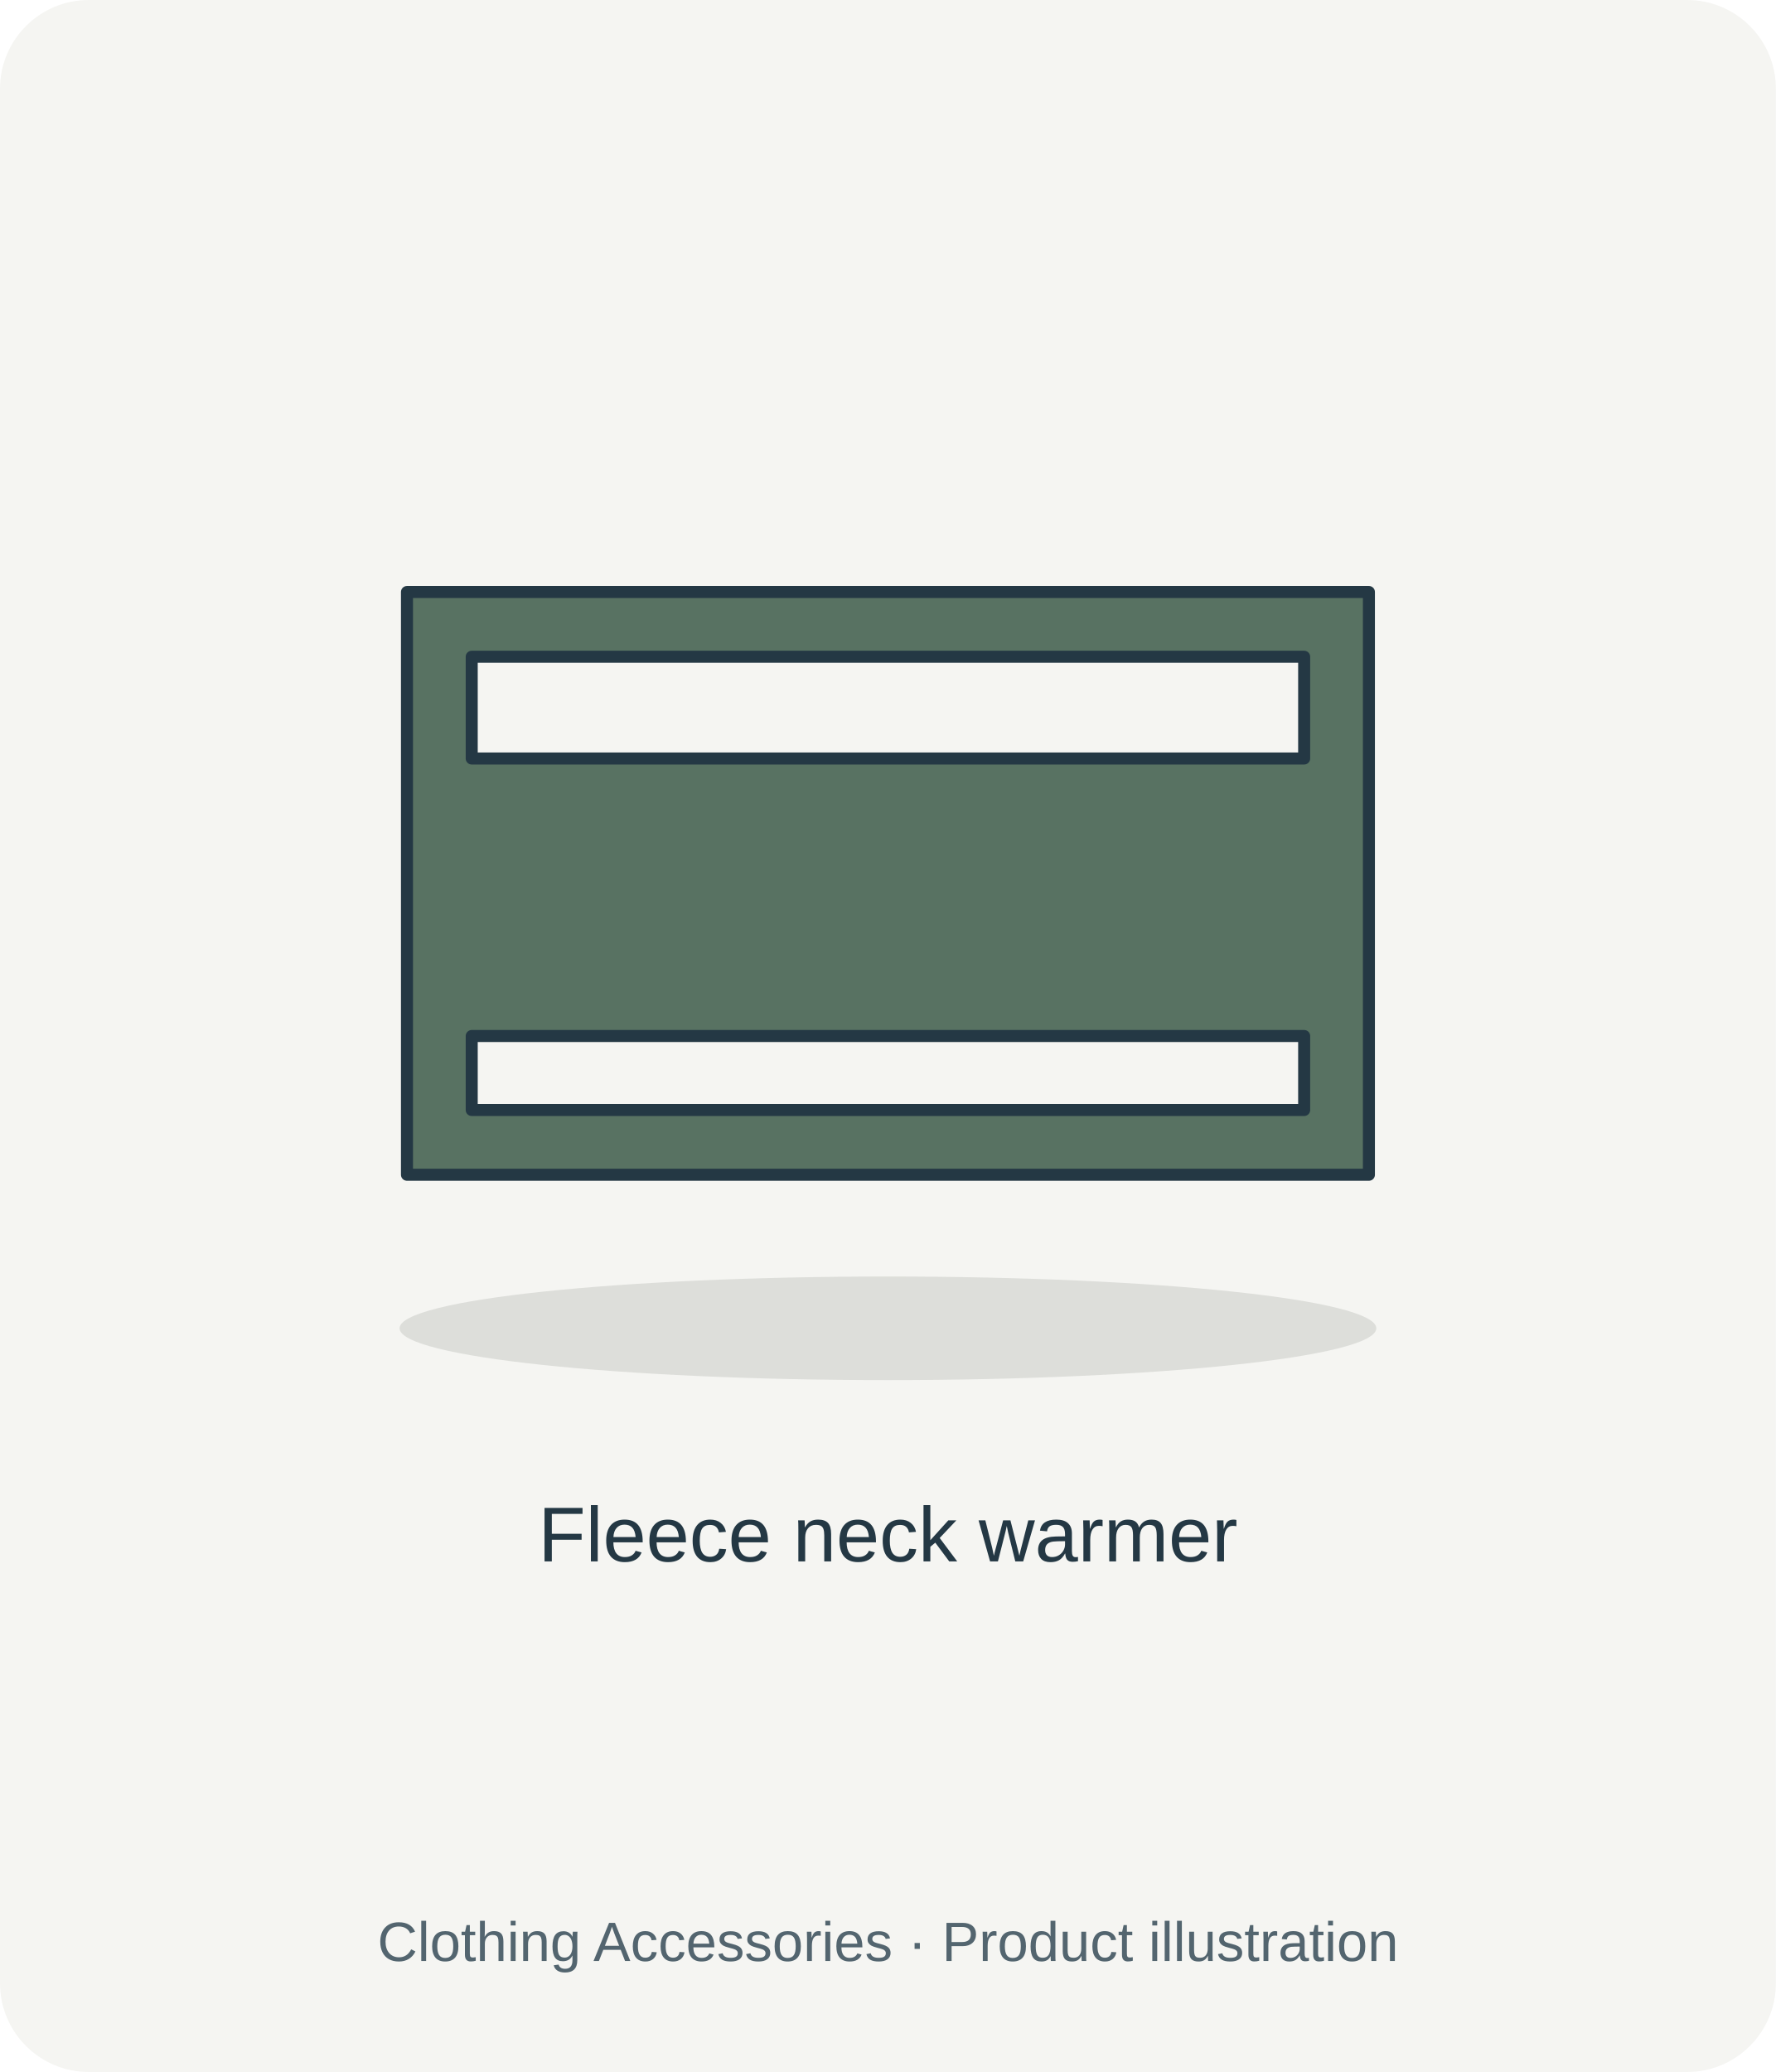
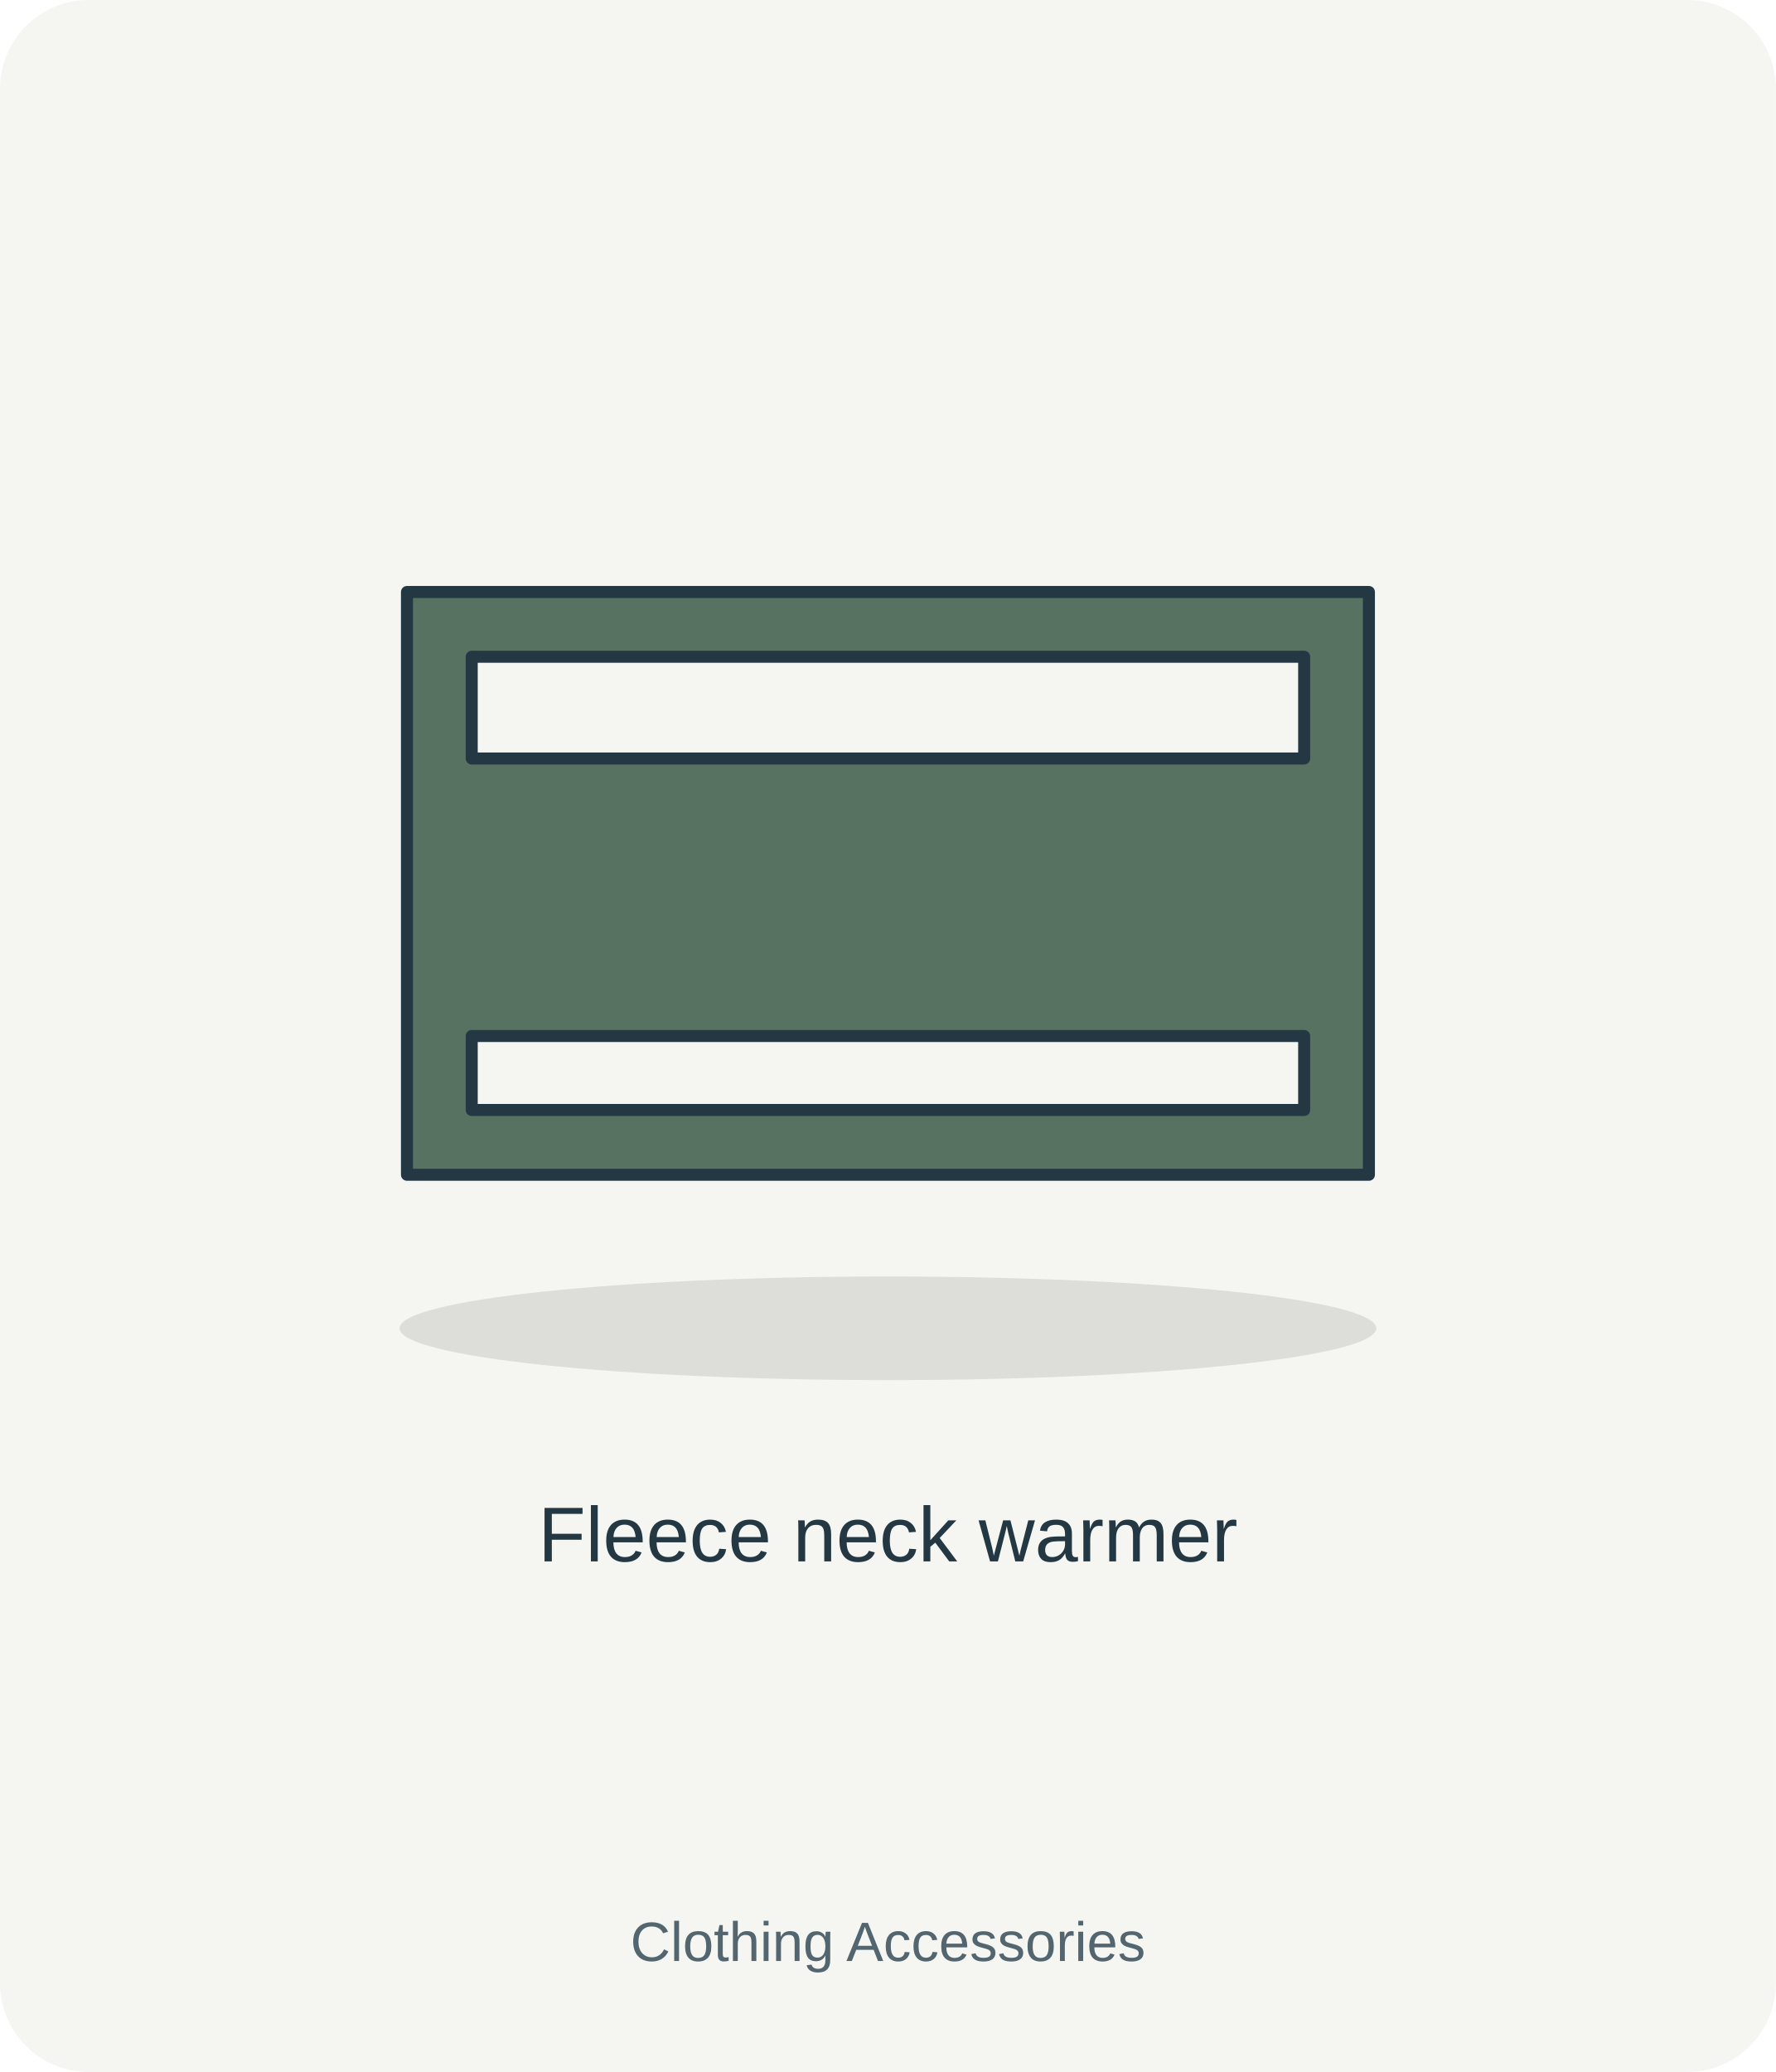
<svg xmlns="http://www.w3.org/2000/svg" width="480" height="560" viewBox="0 0 480 560">
  <rect width="480" height="560" rx="24" fill="#f5f5f2" />
  <ellipse cx="240" cy="359" rx="132" ry="14" fill="#dddeda" />
  <path d="M28 38h104v63H28z M35 45h90v11H35z M35 86h90v8H35z" transform="translate(40 65) scale(2.5)" fill="#587262" stroke="#243844" stroke-width="1.3" stroke-linejoin="round" fill-rule="evenodd" />
  <text x="240" y="422" text-anchor="middle" font-family="Arial,sans-serif" font-size="21" fill="#243844">Fleece neck warmer</text>
-   <text x="240" y="530" text-anchor="middle" font-family="Arial,sans-serif" font-size="15" fill="#53656f">Clothing Accessories · Product illustration</text>
+   <text x="240" y="530" text-anchor="middle" font-family="Arial,sans-serif" font-size="15" fill="#53656f">Clothing Accessories</text>
</svg>
